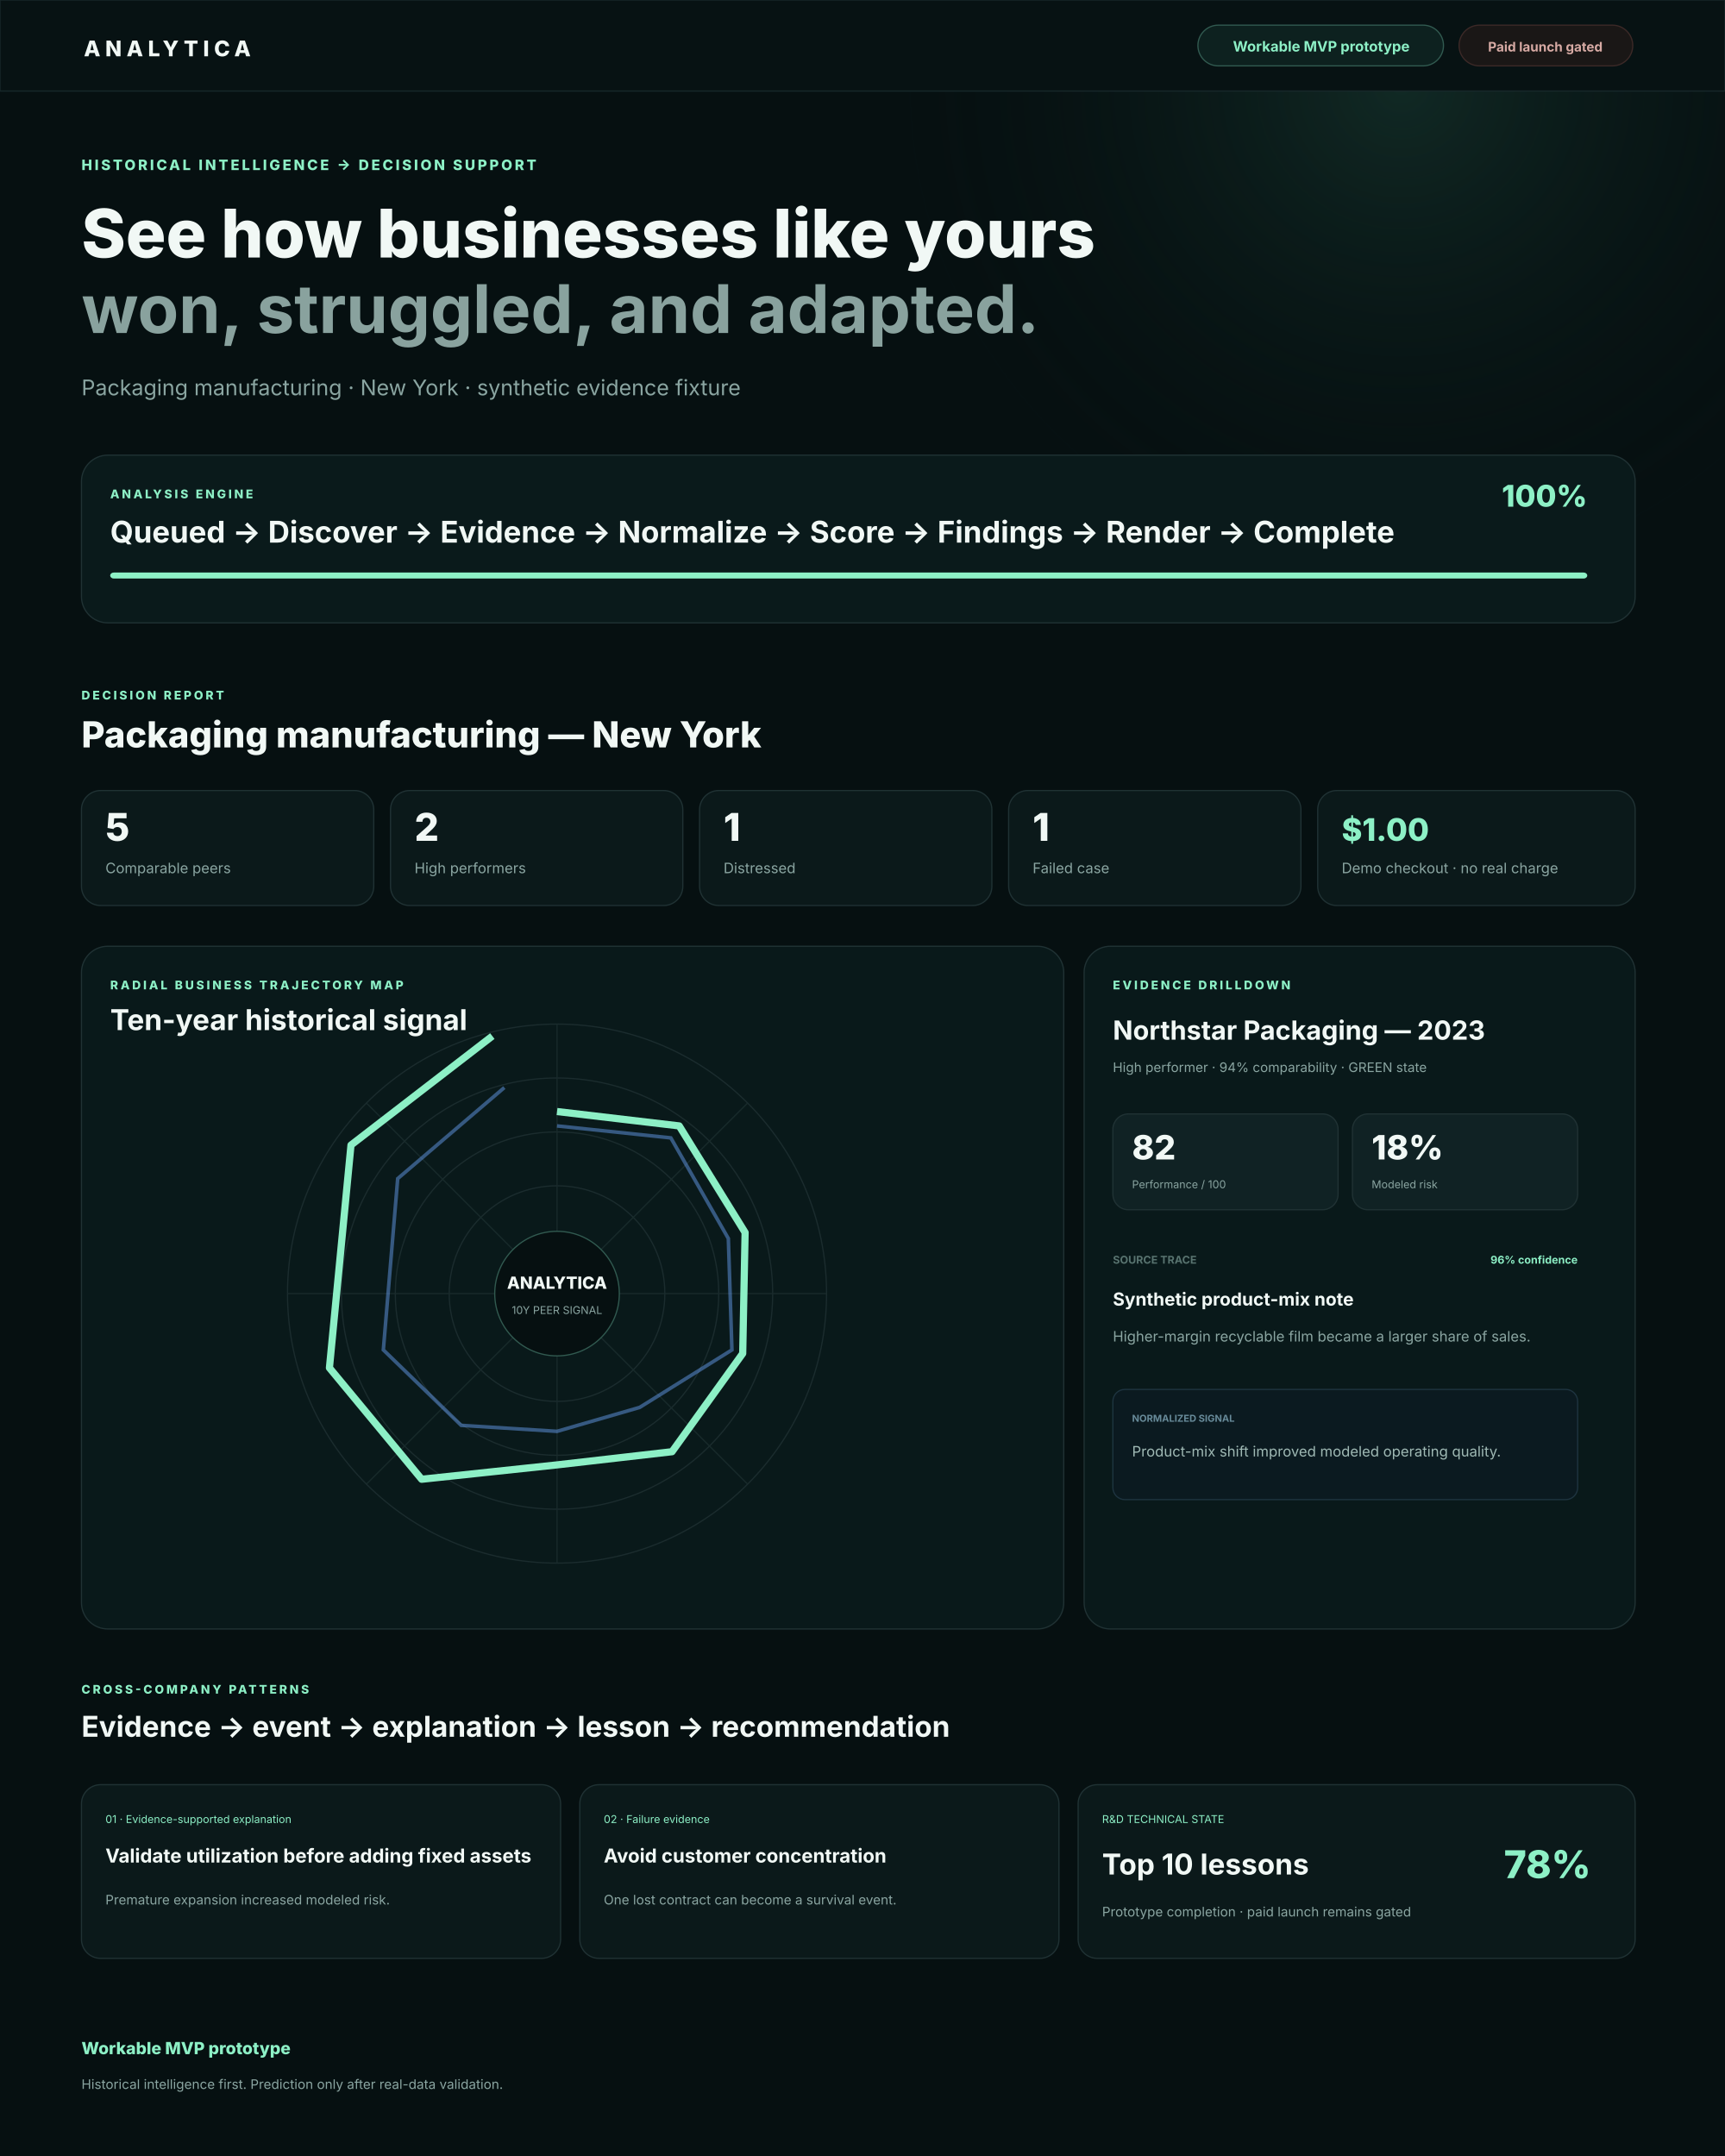
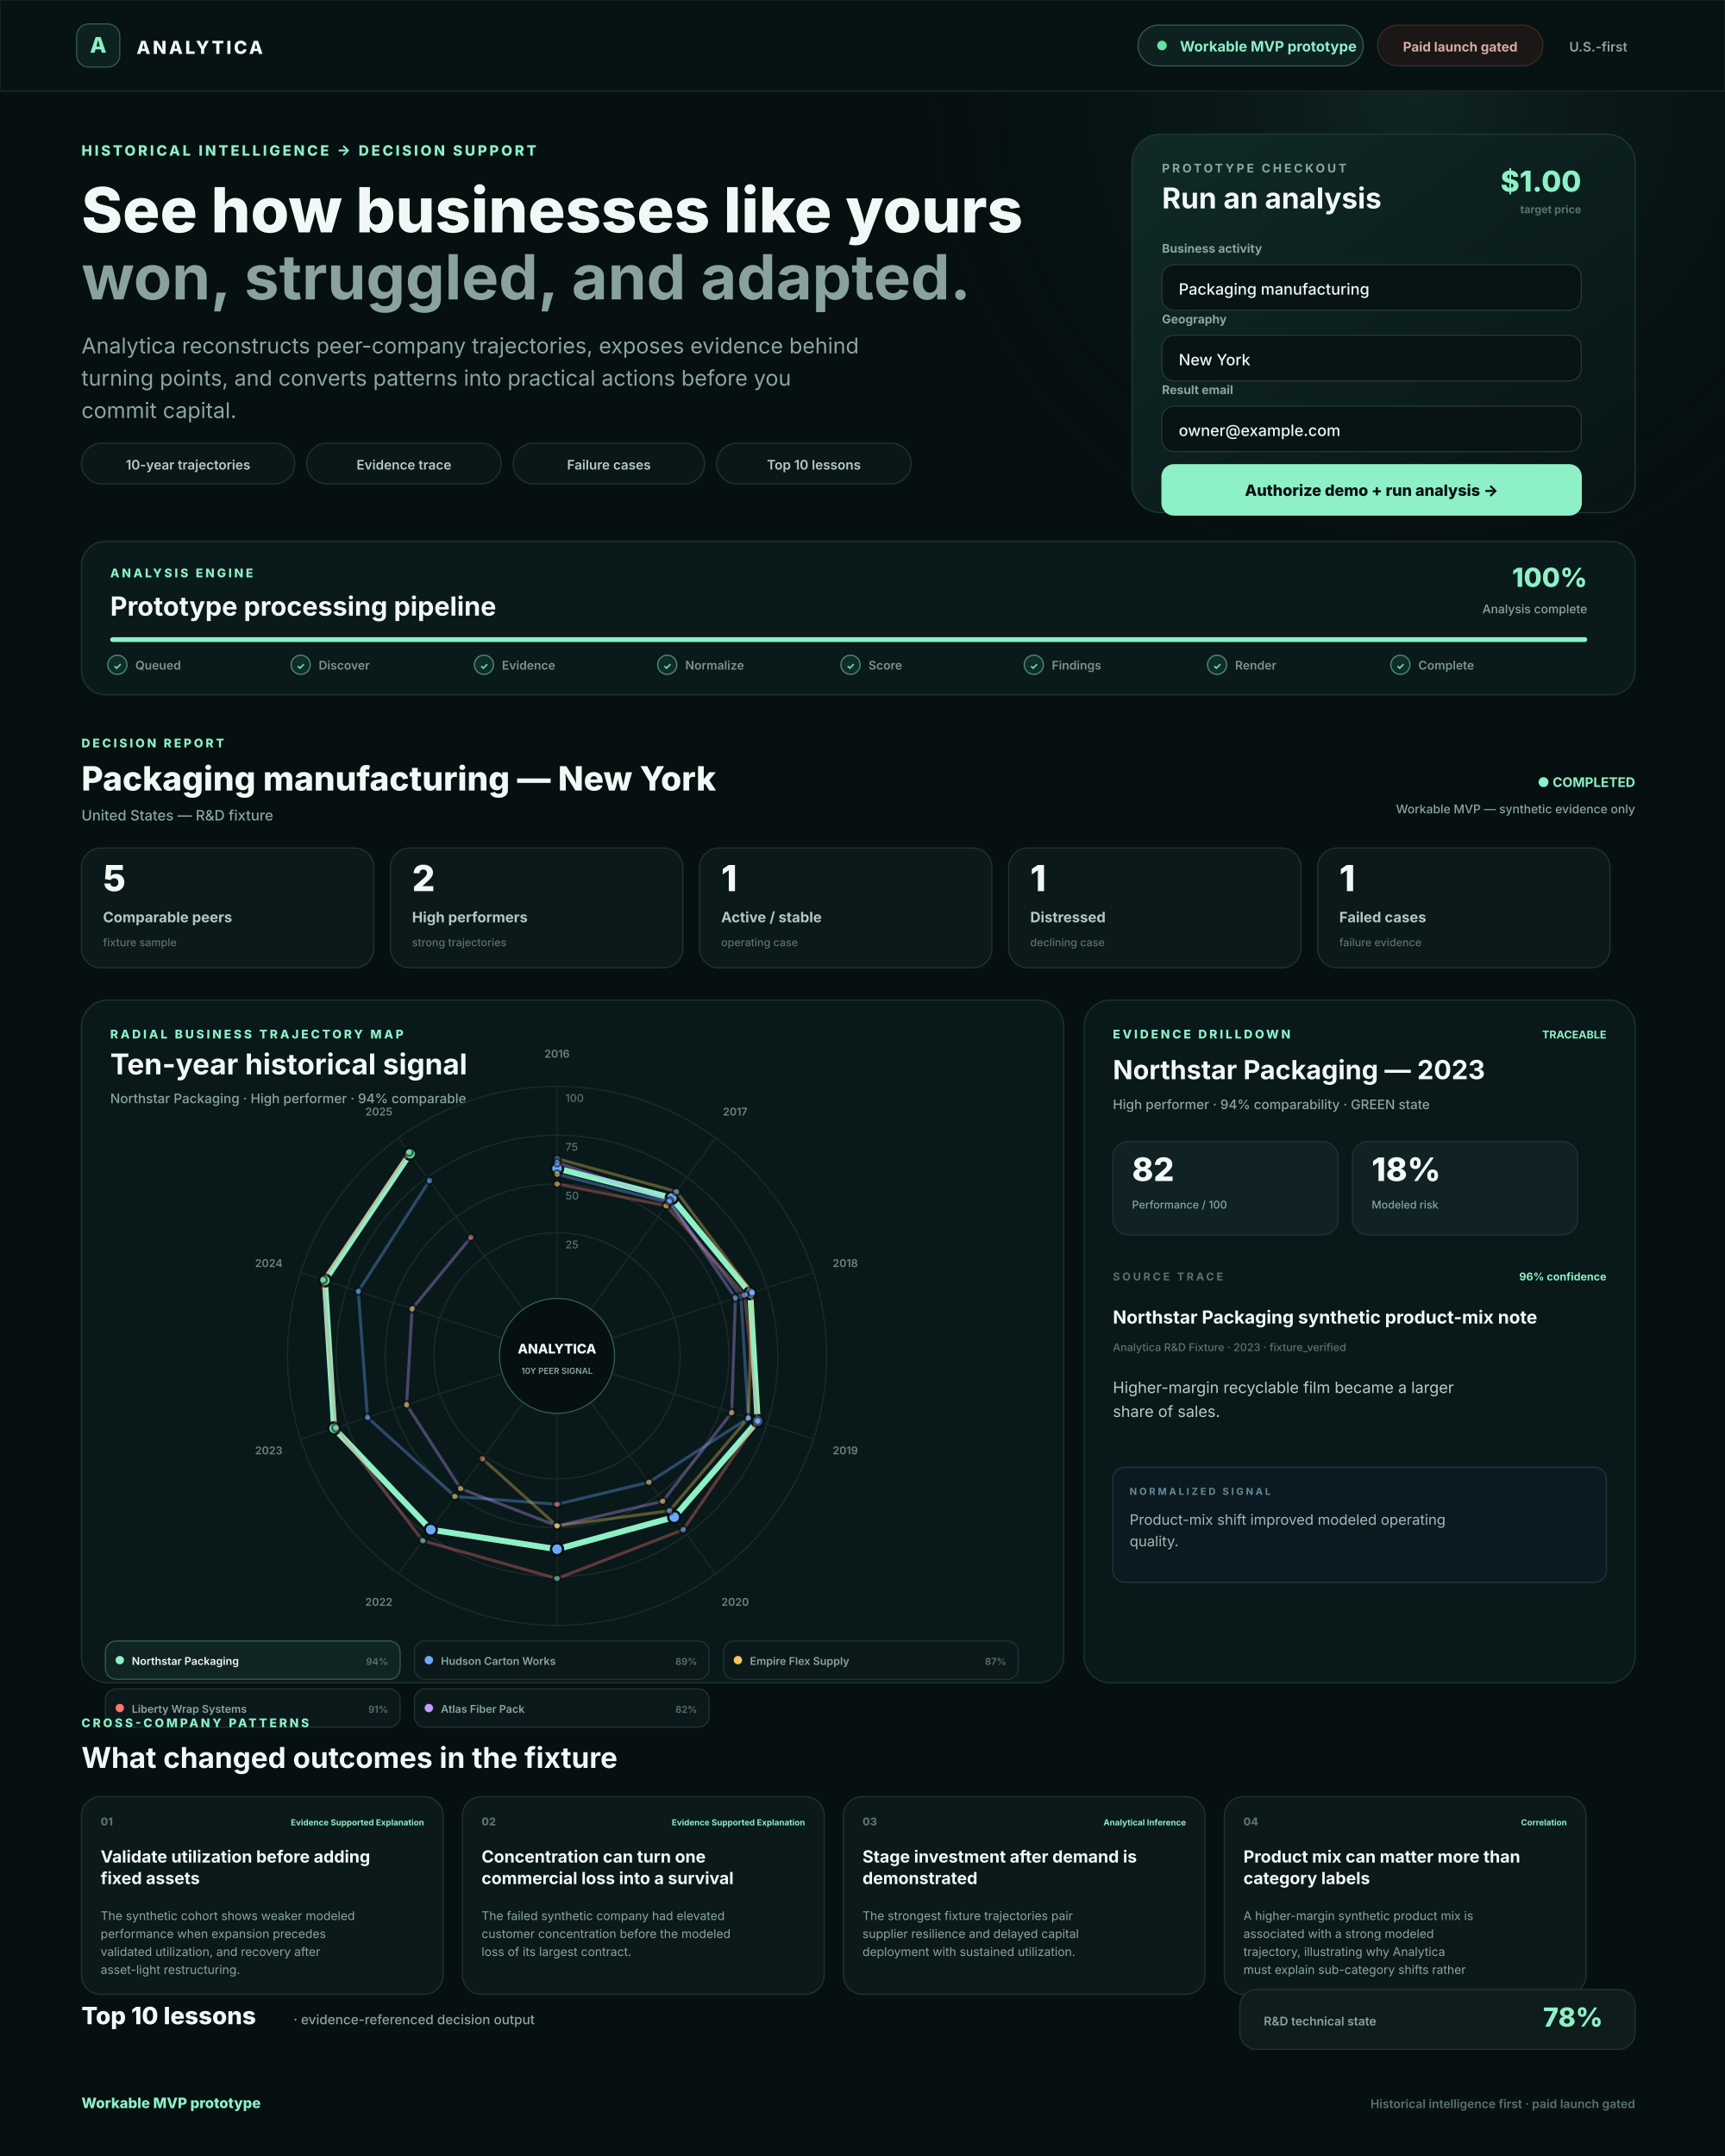
<svg xmlns="http://www.w3.org/2000/svg" viewBox="0 0 1440 1800" width="1440" height="1800">
  <defs>
-     <radialGradient id="g">
-       <stop offset="0" stop-color="#17372f" stop-opacity=".65" />
+     <linearGradient id="heroGlow" x1="0" y1="0" x2="1" y2="1">
+       <stop offset="0" stop-color="#102a27" />
+       <stop offset="1" stop-color="#071415" />
+     </linearGradient>
+     <radialGradient id="bgGlow">
+       <stop offset="0" stop-color="#17372f" stop-opacity=".55" />
      <stop offset="1" stop-color="#061011" stop-opacity="0" />
    </radialGradient>
-     <style>text{font-family:Inter,Segoe UI,Arial,sans-serif}</style>
+     <style>text{font-family:Inter,Segoe UI,Arial,sans-serif}.caps{letter-spacing:2px}</style>
  </defs>
  <rect width="1440" height="1800" fill="#061011" />
-   <circle cx="1170" cy="70" r="430" fill="url(#g)" />
+   <circle cx="1180" cy="80" r="420" fill="url(#bgGlow)" />
  <rect x="0" y="0" width="1440" height="76" fill="#071213" stroke="#17282a" />
-   <text x="70" y="47" fill="#f1f8f5" font-size="18" font-weight="800" letter-spacing="4">ANALYTICA</text>
-   <rect x="1000" y="21" width="205" height="34" rx="17" fill="#0d211f" stroke="#315a50" />
-   <text x="1103" y="43" fill="#8df0c6" font-size="12" font-weight="700" text-anchor="middle">Workable MVP prototype</text>
-   <rect x="1218" y="21" width="145" height="34" rx="17" fill="#1a1716" stroke="#3c2927" />
-   <text x="1290" y="43" fill="#d7aaa4" font-size="11" font-weight="700" text-anchor="middle">Paid launch gated</text>
-   <text x="68" y="142" fill="#8df0c6" font-size="12" font-weight="800" letter-spacing="2">HISTORICAL INTELLIGENCE → DECISION SUPPORT</text>
-   <text x="68" y="215" fill="#f1f8f5" font-size="56" font-weight="760">See how businesses like yours</text>
-   <text x="68" y="278" fill="#89a29e" font-size="56" font-weight="680">won, struggled, and adapted.</text>
-   <text x="68" y="330" fill="#8aa5a1" font-size="18">Packaging manufacturing · New York · synthetic evidence fixture</text>
-   <rect x="68" y="380" width="1297" height="140" rx="22" fill="#0a1a1b" stroke="#203234" />
-   <text x="92" y="416" fill="#8df0c6" font-size="10" font-weight="800" letter-spacing="2">ANALYSIS ENGINE</text>
-   <text x="92" y="453" fill="#f1f8f5" font-size="25" font-weight="750">Queued → Discover → Evidence → Normalize → Score → Findings → Render → Complete</text>
-   <rect x="92" y="478" width="1233" height="5" rx="3" fill="#203234" />
-   <rect x="92" y="478" width="1233" height="5" rx="3" fill="#8df0c6" />
-   <text x="1325" y="423" fill="#8df0c6" font-size="25" font-weight="800" text-anchor="end">100%</text>
-   <text x="68" y="584" fill="#8df0c6" font-size="10" font-weight="800" letter-spacing="2">DECISION REPORT</text>
-   <text x="68" y="624" fill="#f1f8f5" font-size="30" font-weight="760">Packaging manufacturing — New York</text>
-   <g transform="translate(68 660)">
-     <rect width="244" height="96" rx="16" fill="#0b191a" stroke="#203234" />
-     <text x="20" y="42" fill="#f1f8f5" font-size="32" font-weight="800">5</text>
-     <text x="20" y="69" fill="#8aa5a1" font-size="12">Comparable peers</text>
-   </g>
-   <g transform="translate(326 660)">
-     <rect width="244" height="96" rx="16" fill="#0b191a" stroke="#203234" />
-     <text x="20" y="42" fill="#f1f8f5" font-size="32" font-weight="800">2</text>
-     <text x="20" y="69" fill="#8aa5a1" font-size="12">High performers</text>
-   </g>
-   <g transform="translate(584 660)">
-     <rect width="244" height="96" rx="16" fill="#0b191a" stroke="#203234" />
-     <text x="20" y="42" fill="#f1f8f5" font-size="32" font-weight="800">1</text>
-     <text x="20" y="69" fill="#8aa5a1" font-size="12">Distressed</text>
-   </g>
-   <g transform="translate(842 660)">
-     <rect width="244" height="96" rx="16" fill="#0b191a" stroke="#203234" />
-     <text x="20" y="42" fill="#f1f8f5" font-size="32" font-weight="800">1</text>
-     <text x="20" y="69" fill="#8aa5a1" font-size="12">Failed case</text>
-   </g>
-   <g transform="translate(1100 660)">
-     <rect width="265" height="96" rx="16" fill="#0b191a" stroke="#203234" />
-     <text x="20" y="42" fill="#8df0c6" font-size="26" font-weight="800">$1.00</text>
-     <text x="20" y="69" fill="#8aa5a1" font-size="12">Demo checkout · no real charge</text>
-   </g>
-   <rect x="68" y="790" width="820" height="570" rx="22" fill="#09191a" stroke="#203234" />
-   <text x="92" y="826" fill="#8df0c6" font-size="10" font-weight="800" letter-spacing="2">RADIAL BUSINESS TRAJECTORY MAP</text>
-   <text x="92" y="860" fill="#f1f8f5" font-size="24" font-weight="750">Ten-year historical signal</text>
-   <g transform="translate(465 1080)">
-     <circle r="225" fill="none" stroke="#1b2c2e" />
-     <circle r="180" fill="none" stroke="#1b2c2e" />
-     <circle r="135" fill="none" stroke="#1b2c2e" />
-     <circle r="90" fill="none" stroke="#1b2c2e" />
-     <line x1="0" y1="-225" x2="0" y2="225" stroke="#182a2b" />
-     <line x1="-225" y1="0" x2="225" y2="0" stroke="#182a2b" />
-     <line x1="-159" y1="-159" x2="159" y2="159" stroke="#182a2b" />
-     <line x1="159" y1="-159" x2="-159" y2="159" stroke="#182a2b" />
-     <polyline points="0,-152 102,-140 157,-51 155,50 96,132 0,143 -113,155 -190,62 -172,-124 -54,-215" fill="none" stroke="#8df0c6" stroke-width="6" stroke-linejoin="round" />
-     <polyline points="0,-140 95,-130 143,-46 146,47 69,95 0,115 -80,110 -145,47 -133,-96 -44,-172" fill="none" stroke="#6ca7ff" stroke-width="3" opacity=".45" />
-     <circle r="52" fill="#061011" stroke="#315a50" />
-     <text y="-4" fill="#f1f8f5" font-size="14" font-weight="800" text-anchor="middle">ANALYTICA</text>
-     <text y="17" fill="#8aa5a1" font-size="9" text-anchor="middle">10Y PEER SIGNAL</text>
-   </g>
-   <rect x="905" y="790" width="460" height="570" rx="22" fill="#09191a" stroke="#203234" />
-   <text x="929" y="826" fill="#8df0c6" font-size="10" font-weight="800" letter-spacing="2">EVIDENCE DRILLDOWN</text>
-   <text x="929" y="868" fill="#f1f8f5" font-size="22" font-weight="750">Northstar Packaging — 2023</text>
-   <text x="929" y="895" fill="#8aa5a1" font-size="11">High performer · 94% comparability · GREEN state</text>
-   <rect x="929" y="930" width="188" height="80" rx="13" fill="#102224" stroke="#203234" />
-   <text x="945" y="968" fill="#f1f8f5" font-size="28" font-weight="800">82</text>
-   <text x="945" y="992" fill="#8aa5a1" font-size="9">Performance / 100</text>
-   <rect x="1129" y="930" width="188" height="80" rx="13" fill="#102224" stroke="#203234" />
-   <text x="1145" y="968" fill="#f1f8f5" font-size="28" font-weight="800">18%</text>
-   <text x="1145" y="992" fill="#8aa5a1" font-size="9">Modeled risk</text>
-   <text x="929" y="1055" fill="#58736f" font-size="9" font-weight="700">SOURCE TRACE</text>
-   <text x="1317" y="1055" fill="#8df0c6" font-size="9" font-weight="700" text-anchor="end">96% confidence</text>
-   <text x="929" y="1090" fill="#f1f8f5" font-size="15" font-weight="700">Synthetic product-mix note</text>
-   <text x="929" y="1120" fill="#8aa5a1" font-size="12">Higher-margin recyclable film became a larger share of sales.</text>
-   <rect x="929" y="1160" width="388" height="92" rx="10" fill="#0b1a20" stroke="#1e3440" />
-   <text x="945" y="1187" fill="#688b9a" font-size="8" font-weight="700">NORMALIZED SIGNAL</text>
-   <text x="945" y="1216" fill="#9fb9b4" font-size="12">Product-mix shift improved modeled operating quality.</text>
-   <text x="68" y="1414" fill="#8df0c6" font-size="10" font-weight="800" letter-spacing="2">CROSS-COMPANY PATTERNS</text>
-   <text x="68" y="1450" fill="#f1f8f5" font-size="24" font-weight="750">Evidence → event → explanation → lesson → recommendation</text>
-   <rect x="68" y="1490" width="400" height="145" rx="16" fill="#0b191a" stroke="#203234" />
-   <text x="88" y="1522" fill="#8df0c6" font-size="9">01 · Evidence-supported explanation</text>
-   <text x="88" y="1555" fill="#f1f8f5" font-size="16" font-weight="700">Validate utilization before adding fixed assets</text>
-   <text x="88" y="1590" fill="#8aa5a1" font-size="11">Premature expansion increased modeled risk.</text>
-   <rect x="484" y="1490" width="400" height="145" rx="16" fill="#0b191a" stroke="#203234" />
-   <text x="504" y="1522" fill="#8df0c6" font-size="9">02 · Failure evidence</text>
-   <text x="504" y="1555" fill="#f1f8f5" font-size="16" font-weight="700">Avoid customer concentration</text>
-   <text x="504" y="1590" fill="#8aa5a1" font-size="11">One lost contract can become a survival event.</text>
-   <rect x="900" y="1490" width="465" height="145" rx="16" fill="#0b191a" stroke="#203234" />
-   <text x="920" y="1522" fill="#8df0c6" font-size="9">R&amp;D TECHNICAL STATE</text>
-   <text x="920" y="1565" fill="#f1f8f5" font-size="24" font-weight="750">Top 10 lessons</text>
-   <text x="1328" y="1568" fill="#8df0c6" font-size="32" font-weight="800" text-anchor="end">78%</text>
-   <text x="920" y="1600" fill="#8aa5a1" font-size="11">Prototype completion · paid launch remains gated</text>
-   <text x="68" y="1715" fill="#8df0c6" font-size="14" font-weight="800">Workable MVP prototype</text>
-   <text x="68" y="1744" fill="#8aa5a1" font-size="11">Historical intelligence first. Prediction only after real-data validation.</text>
+   <rect x="64" y="20" width="36" height="36" rx="10" fill="#0d211f" stroke="#315a50" stroke-width="1" />
+   <text x="82" y="44" fill="#8df0c6" font-size="18" font-weight="800" text-anchor="middle" class="">A</text>
+   <text x="114" y="45" fill="#f1f8f5" font-size="15" font-weight="800" text-anchor="start" class="caps">ANALYTICA</text>
+   <rect x="950" y="21" width="188" height="34" rx="17" fill="#0d211f" stroke="#315a50" stroke-width="1" />
+   <circle cx="970" cy="38" r="4" fill="#64e0a3" />
+   <text x="985" y="43" fill="#8df0c6" font-size="12" font-weight="700" text-anchor="start" class="">Workable MVP prototype</text>
+   <rect x="1150" y="21" width="138" height="34" rx="17" fill="#1a1716" stroke="#3c2927" stroke-width="1" />
+   <text x="1219" y="43" fill="#d7aaa4" font-size="11" font-weight="700" text-anchor="middle" class="">Paid launch gated</text>
+   <text x="1310" y="43" fill="#8aa5a1" font-size="11" font-weight="600" text-anchor="start" class="">U.S.-first</text>
+   <text x="68" y="130" fill="#8df0c6" font-size="12" font-weight="800" text-anchor="start" class="caps">HISTORICAL INTELLIGENCE → DECISION SUPPORT</text>
+   <text x="68" y="194" fill="#f1f8f5" font-size="52" font-weight="780" text-anchor="start" class="">See how businesses like yours</text>
+   <text x="68" y="250" fill="#89a29e" font-size="52" font-weight="700" text-anchor="start" class="">won, struggled, and adapted.</text>
+   <text x="68" y="295" fill="#8aa5a1" font-size="18" font-weight="400" text-anchor="start" class="">Analytica reconstructs peer-company trajectories, exposes evidence behind</text>
+   <text x="68" y="322" fill="#8aa5a1" font-size="18" font-weight="400" text-anchor="start" class="">turning points, and converts patterns into practical actions before you</text>
+   <text x="68" y="349" fill="#8aa5a1" font-size="18" font-weight="400" text-anchor="start" class="">commit capital.</text>
+   <rect x="68" y="370" width="178.0" height="34" rx="17" fill="#0a1718" stroke="#203234" stroke-width="1" />
+   <text x="157.0" y="392" fill="#b7cbc7" font-size="11" font-weight="600" text-anchor="middle" class="">10-year trajectories</text>
+   <rect x="256.0" y="370" width="162.4" height="34" rx="17" fill="#0a1718" stroke="#203234" stroke-width="1" />
+   <text x="337.2" y="392" fill="#b7cbc7" font-size="11" font-weight="600" text-anchor="middle" class="">Evidence trace</text>
+   <rect x="428.4" y="370" width="159.8" height="34" rx="17" fill="#0a1718" stroke="#203234" stroke-width="1" />
+   <text x="508.3" y="392" fill="#b7cbc7" font-size="11" font-weight="600" text-anchor="middle" class="">Failure cases</text>
+   <rect x="598.2" y="370" width="162.4" height="34" rx="17" fill="#0a1718" stroke="#203234" stroke-width="1" />
+   <text x="679.4" y="392" fill="#b7cbc7" font-size="11" font-weight="600" text-anchor="middle" class="">Top 10 lessons</text>
+   <rect x="945" y="112" width="420" height="316" rx="24" fill="url(#heroGlow)" stroke="#213638" stroke-width="1" />
+   <text x="970" y="144" fill="#8aa5a1" font-size="10" font-weight="700" text-anchor="start" class="caps">PROTOTYPE CHECKOUT</text>
+   <text x="970" y="174" fill="#f1f8f5" font-size="24" font-weight="750" text-anchor="start" class="">Run an analysis</text>
+   <text x="1320" y="160" fill="#8df0c6" font-size="24" font-weight="800" text-anchor="end" class="">$1.00</text>
+   <text x="1320" y="178" fill="#58736f" font-size="9" font-weight="700" text-anchor="end" class="">target price</text>
+   <text x="970" y="211" fill="#8aa5a1" font-size="10" font-weight="650" text-anchor="start" class="">Business activity</text>
+   <rect x="970" y="221" width="350" height="38" rx="10" fill="#071315" stroke="#253638" stroke-width="1" />
+   <text x="984" y="246" fill="#f1f8f5" font-size="13" font-weight="500" text-anchor="start" class="">Packaging manufacturing</text>
+   <text x="970" y="270" fill="#8aa5a1" font-size="10" font-weight="650" text-anchor="start" class="">Geography</text>
+   <rect x="970" y="280" width="350" height="38" rx="10" fill="#071315" stroke="#253638" stroke-width="1" />
+   <text x="984" y="305" fill="#f1f8f5" font-size="13" font-weight="500" text-anchor="start" class="">New York</text>
+   <text x="970" y="329" fill="#8aa5a1" font-size="10" font-weight="650" text-anchor="start" class="">Result email</text>
+   <rect x="970" y="339" width="350" height="38" rx="10" fill="#071315" stroke="#253638" stroke-width="1" />
+   <text x="984" y="364" fill="#f1f8f5" font-size="13" font-weight="500" text-anchor="start" class="">owner@example.com</text>
+   <rect x="970" y="388" width="350" height="42" rx="10" fill="#8df0c6" stroke="#8df0c6" stroke-width="1" />
+   <text x="1145" y="414" fill="#061011" font-size="13" font-weight="800" text-anchor="middle" class="">Authorize demo + run analysis  →</text>
+   <rect x="68" y="452" width="1297" height="128" rx="20" fill="#0a1a1b" stroke="#203234" stroke-width="1" />
+   <text x="92" y="482" fill="#8df0c6" font-size="10" font-weight="800" text-anchor="start" class="caps">ANALYSIS ENGINE</text>
+   <text x="92" y="514" fill="#f1f8f5" font-size="22" font-weight="750" text-anchor="start" class="">Prototype processing pipeline</text>
+   <text x="1325" y="490" fill="#8df0c6" font-size="22" font-weight="800" text-anchor="end" class="">100%</text>
+   <text x="1325" y="512" fill="#8aa5a1" font-size="10" font-weight="500" text-anchor="end" class="">Analysis complete</text>
+   <rect x="92" y="532" width="1233" height="4" rx="2" fill="#142425" />
+   <rect x="92" y="532" width="1233" height="4" rx="2" fill="#8df0c6" />
+   <circle cx="98" cy="555" r="8" fill="#102d27" stroke="#4f8d79" />
+   <text x="98" y="559" fill="#64e0a3" font-size="8" font-weight="800" text-anchor="middle" class="">✓</text>
+   <text x="113" y="559" fill="#78958f" font-size="10" font-weight="600" text-anchor="start" class="">Queued</text>
+   <circle cx="251" cy="555" r="8" fill="#102d27" stroke="#4f8d79" />
+   <text x="251" y="559" fill="#64e0a3" font-size="8" font-weight="800" text-anchor="middle" class="">✓</text>
+   <text x="266" y="559" fill="#78958f" font-size="10" font-weight="600" text-anchor="start" class="">Discover</text>
+   <circle cx="404" cy="555" r="8" fill="#102d27" stroke="#4f8d79" />
+   <text x="404" y="559" fill="#64e0a3" font-size="8" font-weight="800" text-anchor="middle" class="">✓</text>
+   <text x="419" y="559" fill="#78958f" font-size="10" font-weight="600" text-anchor="start" class="">Evidence</text>
+   <circle cx="557" cy="555" r="8" fill="#102d27" stroke="#4f8d79" />
+   <text x="557" y="559" fill="#64e0a3" font-size="8" font-weight="800" text-anchor="middle" class="">✓</text>
+   <text x="572" y="559" fill="#78958f" font-size="10" font-weight="600" text-anchor="start" class="">Normalize</text>
+   <circle cx="710" cy="555" r="8" fill="#102d27" stroke="#4f8d79" />
+   <text x="710" y="559" fill="#64e0a3" font-size="8" font-weight="800" text-anchor="middle" class="">✓</text>
+   <text x="725" y="559" fill="#78958f" font-size="10" font-weight="600" text-anchor="start" class="">Score</text>
+   <circle cx="863" cy="555" r="8" fill="#102d27" stroke="#4f8d79" />
+   <text x="863" y="559" fill="#64e0a3" font-size="8" font-weight="800" text-anchor="middle" class="">✓</text>
+   <text x="878" y="559" fill="#78958f" font-size="10" font-weight="600" text-anchor="start" class="">Findings</text>
+   <circle cx="1016" cy="555" r="8" fill="#102d27" stroke="#4f8d79" />
+   <text x="1016" y="559" fill="#64e0a3" font-size="8" font-weight="800" text-anchor="middle" class="">✓</text>
+   <text x="1031" y="559" fill="#78958f" font-size="10" font-weight="600" text-anchor="start" class="">Render</text>
+   <circle cx="1169" cy="555" r="8" fill="#102d27" stroke="#4f8d79" />
+   <text x="1169" y="559" fill="#64e0a3" font-size="8" font-weight="800" text-anchor="middle" class="">✓</text>
+   <text x="1184" y="559" fill="#78958f" font-size="10" font-weight="600" text-anchor="start" class="">Complete</text>
+   <text x="68" y="624" fill="#8df0c6" font-size="10" font-weight="800" text-anchor="start" class="caps">DECISION REPORT</text>
+   <text x="68" y="660" fill="#f1f8f5" font-size="28" font-weight="760" text-anchor="start" class="">Packaging manufacturing — New York</text>
+   <text x="68" y="685" fill="#8aa5a1" font-size="12" font-weight="500" text-anchor="start" class="">United States — R&amp;D fixture</text>
+   <text x="1365" y="657" fill="#8df0c6" font-size="11" font-weight="750" text-anchor="end" class="">●  COMPLETED</text>
+   <text x="1365" y="679" fill="#8aa5a1" font-size="10" font-weight="500" text-anchor="end" class="">Workable MVP — synthetic evidence only</text>
+   <rect x="68" y="708" width="244" height="100" rx="16" fill="#0b191a" stroke="#203234" stroke-width="1" />
+   <text x="86" y="744" fill="#f1f8f5" font-size="30" font-weight="800" text-anchor="start" class="">5</text>
+   <text x="86" y="770" fill="#b3c8c3" font-size="12" font-weight="650" text-anchor="start" class="">Comparable peers</text>
+   <text x="86" y="790" fill="#58736f" font-size="9" font-weight="500" text-anchor="start" class="">fixture sample</text>
+   <rect x="326" y="708" width="244" height="100" rx="16" fill="#0b191a" stroke="#203234" stroke-width="1" />
+   <text x="344" y="744" fill="#f1f8f5" font-size="30" font-weight="800" text-anchor="start" class="">2</text>
+   <text x="344" y="770" fill="#b3c8c3" font-size="12" font-weight="650" text-anchor="start" class="">High performers</text>
+   <text x="344" y="790" fill="#58736f" font-size="9" font-weight="500" text-anchor="start" class="">strong trajectories</text>
+   <rect x="584" y="708" width="244" height="100" rx="16" fill="#0b191a" stroke="#203234" stroke-width="1" />
+   <text x="602" y="744" fill="#f1f8f5" font-size="30" font-weight="800" text-anchor="start" class="">1</text>
+   <text x="602" y="770" fill="#b3c8c3" font-size="12" font-weight="650" text-anchor="start" class="">Active / stable</text>
+   <text x="602" y="790" fill="#58736f" font-size="9" font-weight="500" text-anchor="start" class="">operating case</text>
+   <rect x="842" y="708" width="244" height="100" rx="16" fill="#0b191a" stroke="#203234" stroke-width="1" />
+   <text x="860" y="744" fill="#f1f8f5" font-size="30" font-weight="800" text-anchor="start" class="">1</text>
+   <text x="860" y="770" fill="#b3c8c3" font-size="12" font-weight="650" text-anchor="start" class="">Distressed</text>
+   <text x="860" y="790" fill="#58736f" font-size="9" font-weight="500" text-anchor="start" class="">declining case</text>
+   <rect x="1100" y="708" width="244" height="100" rx="16" fill="#0b191a" stroke="#203234" stroke-width="1" />
+   <text x="1118" y="744" fill="#f1f8f5" font-size="30" font-weight="800" text-anchor="start" class="">1</text>
+   <text x="1118" y="770" fill="#b3c8c3" font-size="12" font-weight="650" text-anchor="start" class="">Failed cases</text>
+   <text x="1118" y="790" fill="#58736f" font-size="9" font-weight="500" text-anchor="start" class="">failure evidence</text>
+   <rect x="68" y="835" width="820" height="570" rx="22" fill="#09191a" stroke="#203234" stroke-width="1" />
+   <rect x="905" y="835" width="460" height="570" rx="22" fill="#09191a" stroke="#203234" stroke-width="1" />
+   <text x="92" y="867" fill="#8df0c6" font-size="10" font-weight="800" text-anchor="start" class="caps">RADIAL BUSINESS TRAJECTORY MAP</text>
+   <text x="92" y="897" fill="#f1f8f5" font-size="24" font-weight="750" text-anchor="start" class="">Ten-year historical signal</text>
+   <text x="92" y="921" fill="#8aa5a1" font-size="11" font-weight="500" text-anchor="start" class="">Northstar Packaging · High performer · 94% comparable</text>
+   <circle cx="465" cy="1132" r="102.75" fill="none" stroke="#1b2c2e" />
+   <text x="472" y="1042.25" fill="#58736f" font-size="9" font-weight="500" text-anchor="start" class="">25</text>
+   <circle cx="465" cy="1132" r="143.5" fill="none" stroke="#1b2c2e" />
+   <text x="472" y="1001.5" fill="#58736f" font-size="9" font-weight="500" text-anchor="start" class="">50</text>
+   <circle cx="465" cy="1132" r="184.25" fill="none" stroke="#1b2c2e" />
+   <text x="472" y="960.75" fill="#58736f" font-size="9" font-weight="500" text-anchor="start" class="">75</text>
+   <circle cx="465" cy="1132" r="225" fill="none" stroke="#1b2c2e" />
+   <text x="472" y="920" fill="#58736f" font-size="9" font-weight="500" text-anchor="start" class="">100</text>
+   <line x1="465" y1="1132" x2="465.0" y2="907.0" stroke="#182a2b" />
+   <text x="465.0" y="883.0" fill="#68847f" font-size="9" font-weight="600" text-anchor="middle" class="">2016</text>
+   <line x1="465" y1="1132" x2="597.3" y2="950.0" stroke="#182a2b" />
+   <text x="613.71" y="931.319" fill="#68847f" font-size="9" font-weight="600" text-anchor="middle" class="">2017</text>
+   <line x1="465" y1="1132" x2="679.0" y2="1062.5" stroke="#182a2b" />
+   <text x="705.617" y="1057.819" fill="#68847f" font-size="9" font-weight="600" text-anchor="middle" class="">2018</text>
+   <line x1="465" y1="1132" x2="679.0" y2="1201.5" stroke="#182a2b" />
+   <text x="705.617" y="1214.181" fill="#68847f" font-size="9" font-weight="600" text-anchor="middle" class="">2019</text>
+   <line x1="465" y1="1132" x2="597.3" y2="1314.0" stroke="#182a2b" />
+   <text x="613.71" y="1340.681" fill="#68847f" font-size="9" font-weight="600" text-anchor="middle" class="">2020</text>
+   <line x1="465" y1="1132" x2="465.0" y2="1357.0" stroke="#182a2b" />
+   <text x="465.0" y="1389.0" fill="#68847f" font-size="9" font-weight="600" text-anchor="middle" class="">2021</text>
+   <line x1="465" y1="1132" x2="332.7" y2="1314.0" stroke="#182a2b" />
+   <text x="316.29" y="1340.681" fill="#68847f" font-size="9" font-weight="600" text-anchor="middle" class="">2022</text>
+   <line x1="465" y1="1132" x2="251.0" y2="1201.5" stroke="#182a2b" />
+   <text x="224.383" y="1214.181" fill="#68847f" font-size="9" font-weight="600" text-anchor="middle" class="">2023</text>
+   <line x1="465" y1="1132" x2="251.0" y2="1062.5" stroke="#182a2b" />
+   <text x="224.383" y="1057.819" fill="#68847f" font-size="9" font-weight="600" text-anchor="middle" class="">2024</text>
+   <line x1="465" y1="1132" x2="332.7" y2="950.0" stroke="#182a2b" />
+   <text x="316.29" y="931.319" fill="#68847f" font-size="9" font-weight="600" text-anchor="middle" class="">2025</text>
+   <polyline points="465.0,975.5 560.8,1000.1 626.3,1079.6 632.5,1186.4 562.8,1266.6 465.0,1293.4 359.6,1277.1 278.9,1192.5 271.2,1069.0 342.3,963.2" fill="none" stroke="#8df0c6" stroke-width="5" opacity="1" stroke-linejoin="round" />
+   <circle cx="465.0" cy="975.5" r="5" fill="#6ca7ff" stroke="#061011" stroke-width="2" opacity="1" />
+   <circle cx="560.8" cy="1000.1" r="5" fill="#6ca7ff" stroke="#061011" stroke-width="2" opacity="1" />
+   <circle cx="626.3" cy="1079.6" r="5" fill="#6ca7ff" stroke="#061011" stroke-width="2" opacity="1" />
+   <circle cx="632.5" cy="1186.4" r="5" fill="#6ca7ff" stroke="#061011" stroke-width="2" opacity="1" />
+   <circle cx="562.8" cy="1266.6" r="5" fill="#6ca7ff" stroke="#061011" stroke-width="2" opacity="1" />
+   <circle cx="465.0" cy="1293.4" r="5" fill="#6ca7ff" stroke="#061011" stroke-width="2" opacity="1" />
+   <circle cx="359.6" cy="1277.1" r="5" fill="#6ca7ff" stroke="#061011" stroke-width="2" opacity="1" />
+   <circle cx="278.9" cy="1192.5" r="5" fill="#64e0a3" stroke="#061011" stroke-width="2" opacity="1" />
+   <circle cx="271.2" cy="1069.0" r="5" fill="#64e0a3" stroke="#061011" stroke-width="2" opacity="1" />
+   <circle cx="342.3" cy="963.2" r="5" fill="#64e0a3" stroke="#061011" stroke-width="2" opacity="1" />
+   <polyline points="465.0,980.4 558.0,1004.0 618.5,1082.1 624.7,1183.9 541.7,1237.5 465.0,1255.9 379.7,1249.4 306.8,1183.4 299.1,1078.1 358.6,985.6" fill="none" stroke="#6ca7ff" stroke-width="2.5" opacity="0.35" stroke-linejoin="round" />
+   <circle cx="465.0" cy="980.4" r="3.2" fill="#f1c85e" stroke="#061011" stroke-width="2" opacity="0.55" />
+   <circle cx="558.0" cy="1004.0" r="3.2" fill="#6ca7ff" stroke="#061011" stroke-width="2" opacity="0.55" />
+   <circle cx="618.5" cy="1082.1" r="3.2" fill="#6ca7ff" stroke="#061011" stroke-width="2" opacity="0.55" />
+   <circle cx="624.7" cy="1183.9" r="3.2" fill="#6ca7ff" stroke="#061011" stroke-width="2" opacity="0.55" />
+   <circle cx="541.7" cy="1237.5" r="3.2" fill="#f1c85e" stroke="#061011" stroke-width="2" opacity="0.55" />
+   <circle cx="465.0" cy="1255.9" r="3.2" fill="#ff756f" stroke="#061011" stroke-width="2" opacity="0.55" />
+   <circle cx="379.7" cy="1249.4" r="3.2" fill="#f1c85e" stroke="#061011" stroke-width="2" opacity="0.55" />
+   <circle cx="306.8" cy="1183.4" r="3.2" fill="#6ca7ff" stroke="#061011" stroke-width="2" opacity="0.55" />
+   <circle cx="299.1" cy="1078.1" r="3.2" fill="#6ca7ff" stroke="#061011" stroke-width="2" opacity="0.55" />
+   <circle cx="358.6" cy="985.6" r="3.2" fill="#6ca7ff" stroke="#061011" stroke-width="2" opacity="0.55" />
+   <polyline points="465.0,967.3 564.7,994.8 627.8,1079.1 624.7,1183.9 558.9,1261.3 465.0,1273.9 402.7,1217.8" fill="none" stroke="#f1c85e" stroke-width="2.5" opacity="0.35" stroke-linejoin="round" />
+   <circle cx="465.0" cy="967.3" r="3.2" fill="#6ca7ff" stroke="#061011" stroke-width="2" opacity="0.55" />
+   <circle cx="564.7" cy="994.8" r="3.2" fill="#6ca7ff" stroke="#061011" stroke-width="2" opacity="0.55" />
+   <circle cx="627.8" cy="1079.1" r="3.2" fill="#6ca7ff" stroke="#061011" stroke-width="2" opacity="0.55" />
+   <circle cx="624.7" cy="1183.9" r="3.2" fill="#6ca7ff" stroke="#061011" stroke-width="2" opacity="0.55" />
+   <circle cx="558.9" cy="1261.3" r="3.2" fill="#6ca7ff" stroke="#061011" stroke-width="2" opacity="0.55" />
+   <circle cx="465.0" cy="1273.9" r="3.2" fill="#f1c85e" stroke="#061011" stroke-width="2" opacity="0.55" />
+   <circle cx="402.7" cy="1217.8" r="3.2" fill="#ff756f" stroke="#061011" stroke-width="2" opacity="0.55" />
+   <polyline points="465.0,988.5 556.1,1006.7 621.6,1081.1 632.5,1186.4 570.4,1277.1 465.0,1317.9 352.9,1286.3 280.5,1192.0 269.6,1068.5 341.4,961.8" fill="none" stroke="#ff756f" stroke-width="2.5" opacity="0.35" stroke-linejoin="round" />
+   <circle cx="465.0" cy="988.5" r="3.2" fill="#f1c85e" stroke="#061011" stroke-width="2" opacity="0.55" />
+   <circle cx="556.1" cy="1006.7" r="3.2" fill="#f1c85e" stroke="#061011" stroke-width="2" opacity="0.55" />
+   <circle cx="621.6" cy="1081.1" r="3.2" fill="#6ca7ff" stroke="#061011" stroke-width="2" opacity="0.55" />
+   <circle cx="632.5" cy="1186.4" r="3.2" fill="#6ca7ff" stroke="#061011" stroke-width="2" opacity="0.55" />
+   <circle cx="570.4" cy="1277.1" r="3.2" fill="#6ca7ff" stroke="#061011" stroke-width="2" opacity="0.55" />
+   <circle cx="465.0" cy="1317.9" r="3.2" fill="#64e0a3" stroke="#061011" stroke-width="2" opacity="0.55" />
+   <circle cx="352.9" cy="1286.3" r="3.2" fill="#64e0a3" stroke="#061011" stroke-width="2" opacity="0.55" />
+   <circle cx="280.5" cy="1192.0" r="3.2" fill="#64e0a3" stroke="#061011" stroke-width="2" opacity="0.55" />
+   <circle cx="269.6" cy="1068.5" r="3.2" fill="#64e0a3" stroke="#061011" stroke-width="2" opacity="0.55" />
+   <circle cx="341.4" cy="961.8" r="3.2" fill="#64e0a3" stroke="#061011" stroke-width="2" opacity="0.55" />
+   <polyline points="465.0,970.6 558.9,1002.7 613.9,1083.6 610.8,1179.4 553.2,1253.4 465.0,1273.9 384.5,1242.8 339.4,1172.8 344.0,1092.7 393.1,1033.0" fill="none" stroke="#c79aff" stroke-width="2.5" opacity="0.35" stroke-linejoin="round" />
+   <circle cx="465.0" cy="970.6" r="3.2" fill="#6ca7ff" stroke="#061011" stroke-width="2" opacity="0.55" />
+   <circle cx="558.9" cy="1002.7" r="3.2" fill="#6ca7ff" stroke="#061011" stroke-width="2" opacity="0.55" />
+   <circle cx="613.9" cy="1083.6" r="3.2" fill="#6ca7ff" stroke="#061011" stroke-width="2" opacity="0.55" />
+   <circle cx="610.8" cy="1179.4" r="3.2" fill="#f1c85e" stroke="#061011" stroke-width="2" opacity="0.55" />
+   <circle cx="553.2" cy="1253.4" r="3.2" fill="#f1c85e" stroke="#061011" stroke-width="2" opacity="0.55" />
+   <circle cx="465.0" cy="1273.9" r="3.2" fill="#f1c85e" stroke="#061011" stroke-width="2" opacity="0.55" />
+   <circle cx="384.5" cy="1242.8" r="3.2" fill="#f1c85e" stroke="#061011" stroke-width="2" opacity="0.55" />
+   <circle cx="339.4" cy="1172.8" r="3.2" fill="#f1c85e" stroke="#061011" stroke-width="2" opacity="0.55" />
+   <circle cx="344.0" cy="1092.7" r="3.2" fill="#f1c85e" stroke="#061011" stroke-width="2" opacity="0.55" />
+   <circle cx="393.1" cy="1033.0" r="3.2" fill="#ff756f" stroke="#061011" stroke-width="2" opacity="0.55" />
+   <circle cx="465" cy="1132" r="48" fill="#061011" stroke="#315a50" />
+   <text x="465" y="1130" fill="#f1f8f5" font-size="11" font-weight="800" text-anchor="middle" class="">ANALYTICA</text>
+   <text x="465" y="1147" fill="#8aa5a1" font-size="7" font-weight="600" text-anchor="middle" class="">10Y PEER SIGNAL</text>
+   <rect x="88" y="1370" width="246" height="32" rx="9" fill="#102523" stroke="#315a50" stroke-width="1" />
+   <circle cx="100" cy="1386" r="3.5" fill="#8df0c6" />
+   <text x="110" y="1390" fill="#f1f8f5" font-size="9" font-weight="600" text-anchor="start" class="">Northstar Packaging</text>
+   <text x="324" y="1390" fill="#58736f" font-size="8" font-weight="600" text-anchor="end" class="">94%</text>
+   <rect x="346" y="1370" width="246" height="32" rx="9" fill="#0b191a" stroke="#203234" stroke-width="1" />
+   <circle cx="358" cy="1386" r="3.5" fill="#6ca7ff" />
+   <text x="368" y="1390" fill="#8aa5a1" font-size="9" font-weight="600" text-anchor="start" class="">Hudson Carton Works</text>
+   <text x="582" y="1390" fill="#58736f" font-size="8" font-weight="600" text-anchor="end" class="">89%</text>
+   <rect x="604" y="1370" width="246" height="32" rx="9" fill="#0b191a" stroke="#203234" stroke-width="1" />
+   <circle cx="616" cy="1386" r="3.5" fill="#f1c85e" />
+   <text x="626" y="1390" fill="#8aa5a1" font-size="9" font-weight="600" text-anchor="start" class="">Empire Flex Supply</text>
+   <text x="840" y="1390" fill="#58736f" font-size="8" font-weight="600" text-anchor="end" class="">87%</text>
+   <rect x="88" y="1410" width="246" height="32" rx="9" fill="#0b191a" stroke="#203234" stroke-width="1" />
+   <circle cx="100" cy="1426" r="3.5" fill="#ff756f" />
+   <text x="110" y="1430" fill="#8aa5a1" font-size="9" font-weight="600" text-anchor="start" class="">Liberty Wrap Systems</text>
+   <text x="324" y="1430" fill="#58736f" font-size="8" font-weight="600" text-anchor="end" class="">91%</text>
+   <rect x="346" y="1410" width="246" height="32" rx="9" fill="#0b191a" stroke="#203234" stroke-width="1" />
+   <circle cx="358" cy="1426" r="3.5" fill="#c79aff" />
+   <text x="368" y="1430" fill="#8aa5a1" font-size="9" font-weight="600" text-anchor="start" class="">Atlas Fiber Pack</text>
+   <text x="582" y="1430" fill="#58736f" font-size="8" font-weight="600" text-anchor="end" class="">82%</text>
+   <text x="929" y="867" fill="#8df0c6" font-size="10" font-weight="800" text-anchor="start" class="caps">EVIDENCE DRILLDOWN</text>
+   <text x="1341" y="867" fill="#8df0c6" font-size="9" font-weight="700" text-anchor="end" class="">TRACEABLE</text>
+   <text x="929" y="901" fill="#f1f8f5" font-size="22" font-weight="750" text-anchor="start" class="">Northstar Packaging — 2023</text>
+   <text x="929" y="926" fill="#8aa5a1" font-size="11" font-weight="500" text-anchor="start" class="">High performer · 94% comparability · GREEN state</text>
+   <rect x="929" y="953" width="188" height="78" rx="13" fill="#102224" stroke="#203234" stroke-width="1" />
+   <text x="945" y="986" fill="#f1f8f5" font-size="27" font-weight="800" text-anchor="start" class="">82</text>
+   <text x="945" y="1009" fill="#8aa5a1" font-size="9" font-weight="500" text-anchor="start" class="">Performance / 100</text>
+   <rect x="1129" y="953" width="188" height="78" rx="13" fill="#102224" stroke="#203234" stroke-width="1" />
+   <text x="1145" y="986" fill="#f1f8f5" font-size="27" font-weight="800" text-anchor="start" class="">18%</text>
+   <text x="1145" y="1009" fill="#8aa5a1" font-size="9" font-weight="500" text-anchor="start" class="">Modeled risk</text>
+   <text x="929" y="1069" fill="#58736f" font-size="9" font-weight="700" text-anchor="start" class="caps">SOURCE TRACE</text>
+   <text x="1341" y="1069" fill="#8df0c6" font-size="9" font-weight="700" text-anchor="end" class="">96% confidence</text>
+   <text x="929" y="1105" fill="#f1f8f5" font-size="15" font-weight="700" text-anchor="start" class="">Northstar Packaging synthetic product-mix note</text>
+   <text x="929" y="1128" fill="#58736f" font-size="9" font-weight="500" text-anchor="start" class="">Analytica R&amp;D Fixture · 2023 · fixture_verified</text>
+   <text x="929" y="1163" fill="#b9cbc7" font-size="13" font-weight="400" text-anchor="start" class="">Higher-margin recyclable film became a larger</text>
+   <text x="929" y="1183" fill="#b9cbc7" font-size="13" font-weight="400" text-anchor="start" class="">share of sales.</text>
+   <rect x="929" y="1225" width="412" height="96" rx="10" fill="#0b1a20" stroke="#1e3440" stroke-width="1" />
+   <text x="943" y="1248" fill="#688b9a" font-size="8" font-weight="700" text-anchor="start" class="caps">NORMALIZED SIGNAL</text>
+   <text x="943" y="1273" fill="#9fb9b4" font-size="12" font-weight="400" text-anchor="start" class="">Product-mix shift improved modeled operating</text>
+   <text x="943" y="1291" fill="#9fb9b4" font-size="12" font-weight="400" text-anchor="start" class="">quality.</text>
+   <text x="68" y="1442" fill="#8df0c6" font-size="10" font-weight="800" text-anchor="start" class="caps">CROSS-COMPANY PATTERNS</text>
+   <text x="68" y="1476" fill="#f1f8f5" font-size="24" font-weight="750" text-anchor="start" class="">What changed outcomes in the fixture</text>
+   <rect x="68" y="1500" width="302" height="165" rx="16" fill="#0b191a" stroke="#203234" stroke-width="1" />
+   <text x="84" y="1524" fill="#58736f" font-size="9" font-weight="800" text-anchor="start" class="">01</text>
+   <text x="354" y="1524" fill="#8df0c6" font-size="7" font-weight="700" text-anchor="end" class="">Evidence Supported Explanation</text>
+   <text x="84" y="1555" fill="#f1f8f5" font-size="14" font-weight="700" text-anchor="start" class="">Validate utilization before adding</text>
+   <text x="84" y="1573" fill="#f1f8f5" font-size="14" font-weight="700" text-anchor="start" class="">fixed assets</text>
+   <text x="84" y="1603" fill="#8aa5a1" font-size="10" font-weight="400" text-anchor="start" class="">The synthetic cohort shows weaker modeled</text>
+   <text x="84" y="1618" fill="#8aa5a1" font-size="10" font-weight="400" text-anchor="start" class="">performance when expansion precedes</text>
+   <text x="84" y="1633" fill="#8aa5a1" font-size="10" font-weight="400" text-anchor="start" class="">validated utilization, and recovery after</text>
+   <text x="84" y="1648" fill="#8aa5a1" font-size="10" font-weight="400" text-anchor="start" class="">asset-light restructuring.</text>
+   <rect x="386" y="1500" width="302" height="165" rx="16" fill="#0b191a" stroke="#203234" stroke-width="1" />
+   <text x="402" y="1524" fill="#58736f" font-size="9" font-weight="800" text-anchor="start" class="">02</text>
+   <text x="672" y="1524" fill="#8df0c6" font-size="7" font-weight="700" text-anchor="end" class="">Evidence Supported Explanation</text>
+   <text x="402" y="1555" fill="#f1f8f5" font-size="14" font-weight="700" text-anchor="start" class="">Concentration can turn one</text>
+   <text x="402" y="1573" fill="#f1f8f5" font-size="14" font-weight="700" text-anchor="start" class="">commercial loss into a survival</text>
+   <text x="402" y="1603" fill="#8aa5a1" font-size="10" font-weight="400" text-anchor="start" class="">The failed synthetic company had elevated</text>
+   <text x="402" y="1618" fill="#8aa5a1" font-size="10" font-weight="400" text-anchor="start" class="">customer concentration before the modeled</text>
+   <text x="402" y="1633" fill="#8aa5a1" font-size="10" font-weight="400" text-anchor="start" class="">loss of its largest contract.</text>
+   <rect x="704" y="1500" width="302" height="165" rx="16" fill="#0b191a" stroke="#203234" stroke-width="1" />
+   <text x="720" y="1524" fill="#58736f" font-size="9" font-weight="800" text-anchor="start" class="">03</text>
+   <text x="990" y="1524" fill="#8df0c6" font-size="7" font-weight="700" text-anchor="end" class="">Analytical Inference</text>
+   <text x="720" y="1555" fill="#f1f8f5" font-size="14" font-weight="700" text-anchor="start" class="">Stage investment after demand is</text>
+   <text x="720" y="1573" fill="#f1f8f5" font-size="14" font-weight="700" text-anchor="start" class="">demonstrated</text>
+   <text x="720" y="1603" fill="#8aa5a1" font-size="10" font-weight="400" text-anchor="start" class="">The strongest fixture trajectories pair</text>
+   <text x="720" y="1618" fill="#8aa5a1" font-size="10" font-weight="400" text-anchor="start" class="">supplier resilience and delayed capital</text>
+   <text x="720" y="1633" fill="#8aa5a1" font-size="10" font-weight="400" text-anchor="start" class="">deployment with sustained utilization.</text>
+   <rect x="1022" y="1500" width="302" height="165" rx="16" fill="#0b191a" stroke="#203234" stroke-width="1" />
+   <text x="1038" y="1524" fill="#58736f" font-size="9" font-weight="800" text-anchor="start" class="">04</text>
+   <text x="1308" y="1524" fill="#8df0c6" font-size="7" font-weight="700" text-anchor="end" class="">Correlation</text>
+   <text x="1038" y="1555" fill="#f1f8f5" font-size="14" font-weight="700" text-anchor="start" class="">Product mix can matter more than</text>
+   <text x="1038" y="1573" fill="#f1f8f5" font-size="14" font-weight="700" text-anchor="start" class="">category labels</text>
+   <text x="1038" y="1603" fill="#8aa5a1" font-size="10" font-weight="400" text-anchor="start" class="">A higher-margin synthetic product mix is</text>
+   <text x="1038" y="1618" fill="#8aa5a1" font-size="10" font-weight="400" text-anchor="start" class="">associated with a strong modeled</text>
+   <text x="1038" y="1633" fill="#8aa5a1" font-size="10" font-weight="400" text-anchor="start" class="">trajectory, illustrating why Analytica</text>
+   <text x="1038" y="1648" fill="#8aa5a1" font-size="10" font-weight="400" text-anchor="start" class="">must explain sub-category shifts rather</text>
+   <text x="68" y="1690" fill="#f1f8f5" font-size="20" font-weight="760" text-anchor="start" class="">Top 10 lessons</text>
+   <text x="245" y="1690" fill="#8aa5a1" font-size="11" font-weight="500" text-anchor="start" class="">· evidence-referenced decision output</text>
+   <rect x="1035" y="1661" width="330" height="50" rx="14" fill="#0e1c1c" stroke="#203234" stroke-width="1" />
+   <text x="1055" y="1691" fill="#8aa5a1" font-size="10" font-weight="600" text-anchor="start" class="">R&amp;D technical state</text>
+   <text x="1338" y="1692" fill="#8df0c6" font-size="22" font-weight="800" text-anchor="end" class="">78%</text>
+   <text x="68" y="1760" fill="#8df0c6" font-size="12" font-weight="800" text-anchor="start" class="">Workable MVP prototype</text>
+   <text x="1365" y="1760" fill="#58736f" font-size="10" font-weight="600" text-anchor="end" class="">Historical intelligence first · paid launch gated</text>
</svg>
